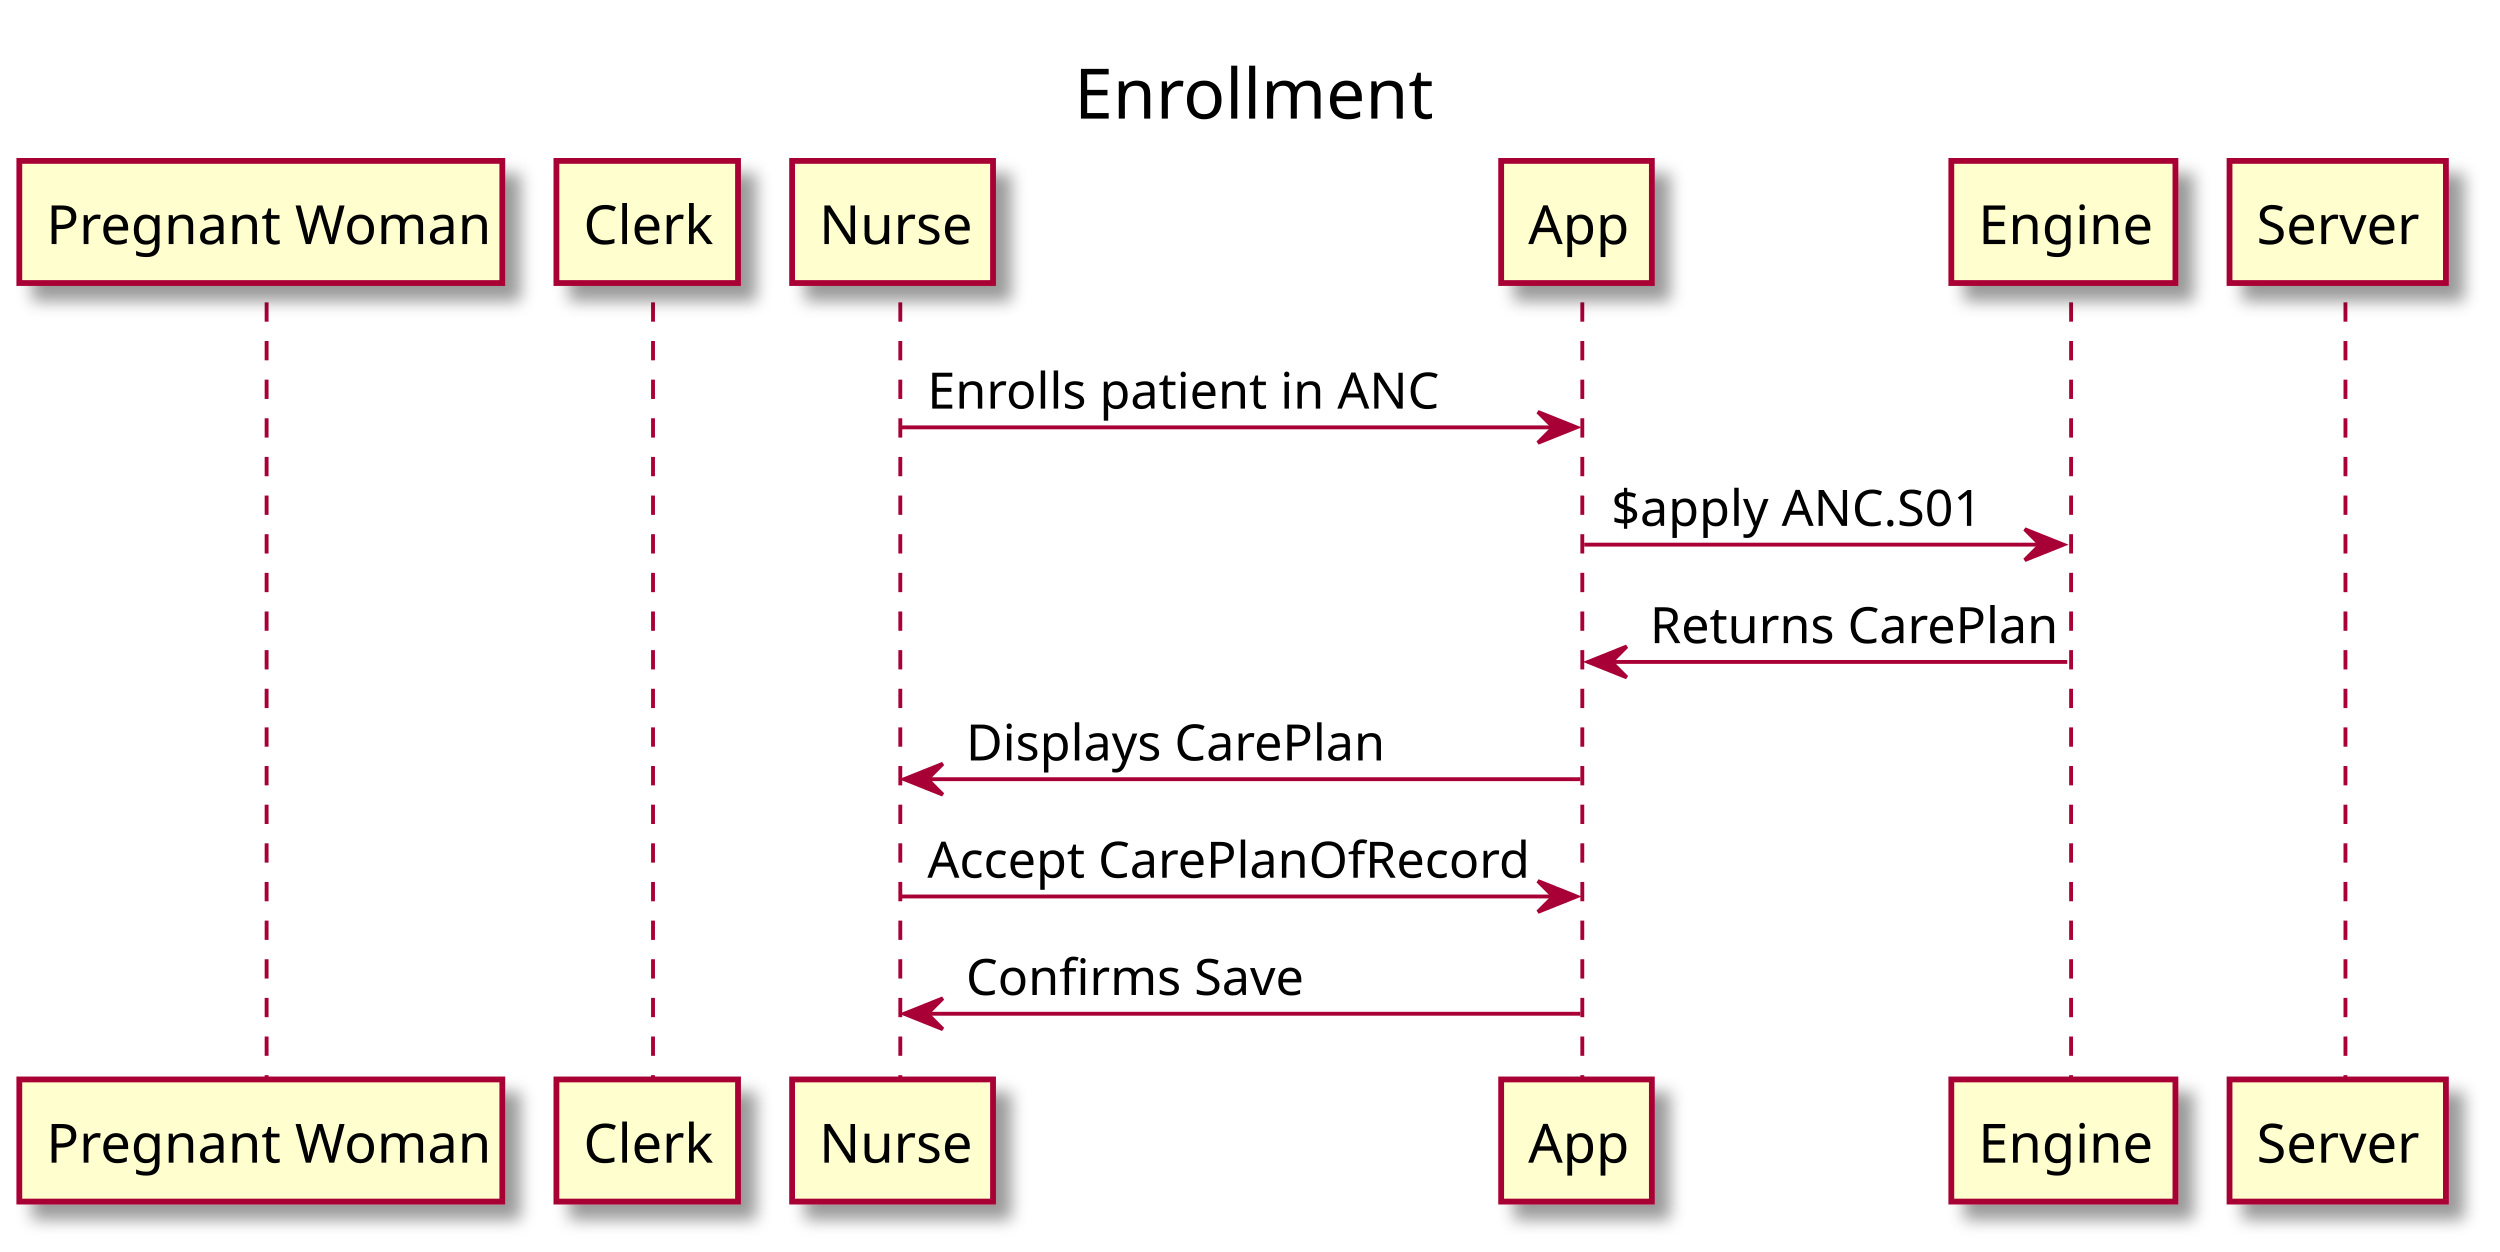
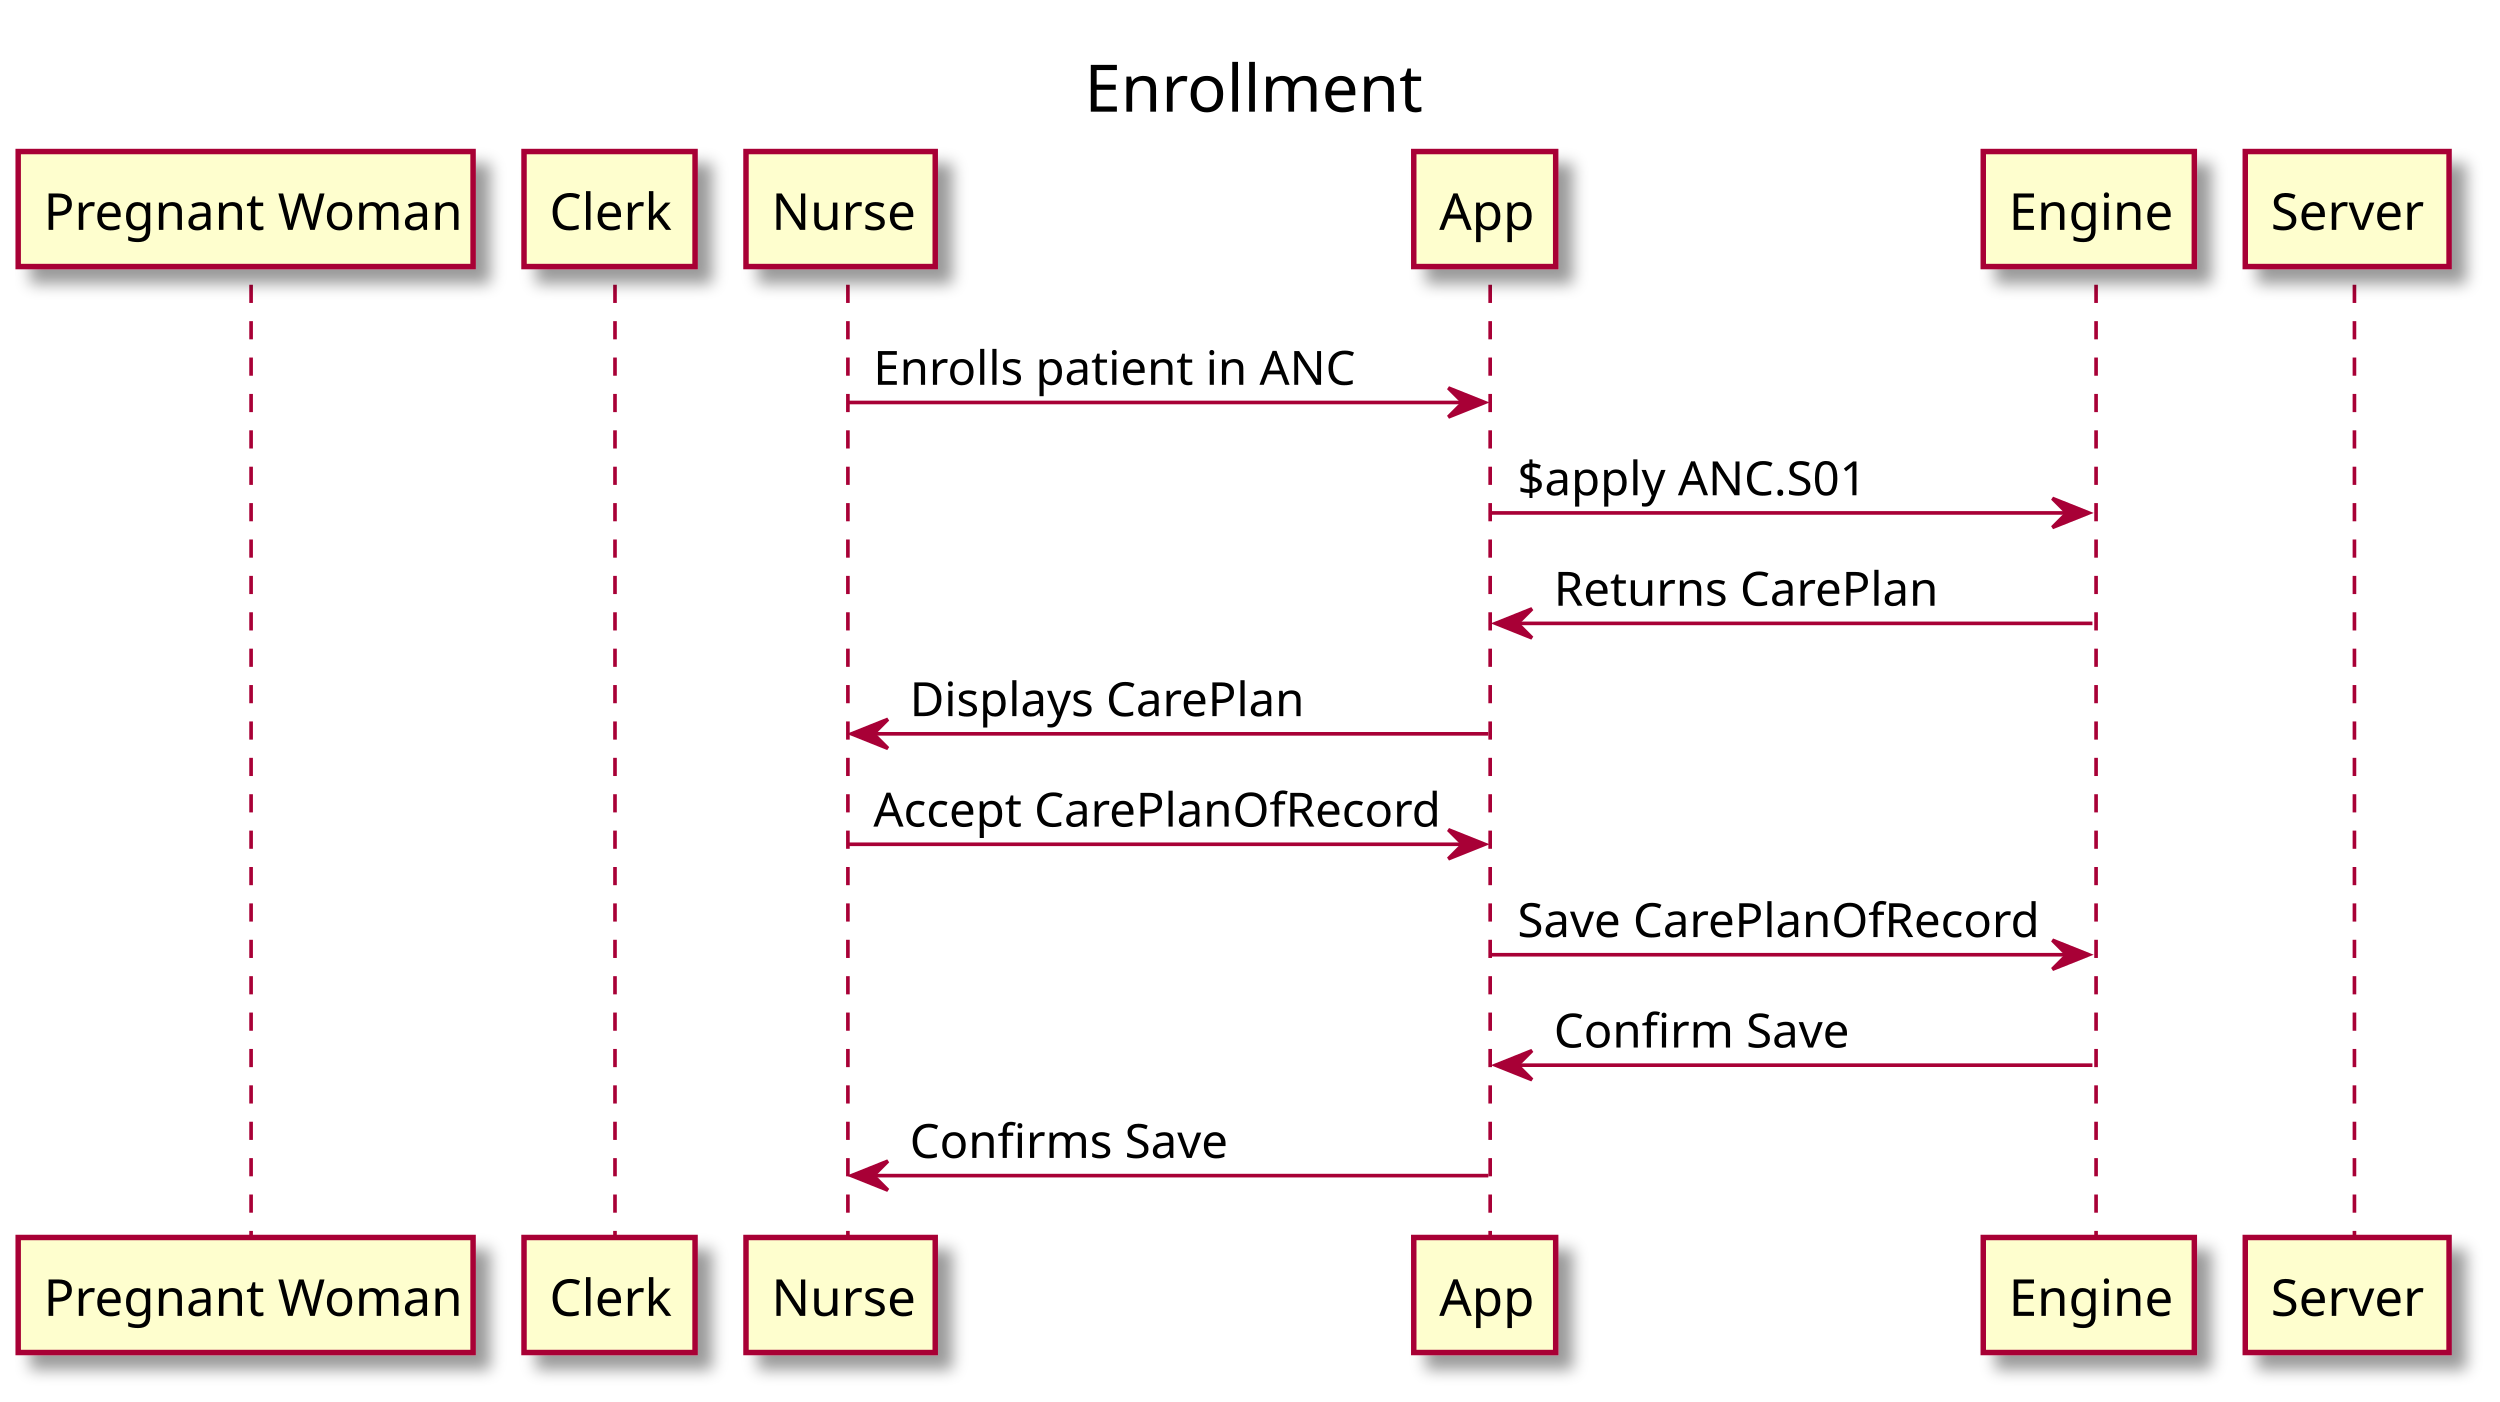
- <svg xmlns="http://www.w3.org/2000/svg" contentScriptType="application/ecmascript" contentStyleType="text/css" height="324px" preserveAspectRatio="none" style="width:647px;height:324px;background:#FFFFFF;" version="1.1" viewBox="0 0 647 324" width="647px" zoomAndPan="magnify">
+ <svg xmlns="http://www.w3.org/2000/svg" contentScriptType="application/ecmascript" contentStyleType="text/css" height="385px" preserveAspectRatio="none" style="width:687px;height:385px;background:#FFFFFF;" version="1.1" viewBox="0 0 687 385" width="687px" zoomAndPan="magnify">
  <defs>
-     <filter height="300%" id="f1k84fgx737nbq" width="300%" x="-1" y="-1">
+     <filter height="300%" id="f1ng6d03umobh6" width="300%" x="-1" y="-1">
      <feGaussianBlur result="blurOut" stdDeviation="2.0" />
      <feColorMatrix in="blurOut" result="blurOut2" type="matrix" values="0 0 0 0 0 0 0 0 0 0 0 0 0 0 0 0 0 0 .4 0" />
      <feOffset dx="4.0" dy="4.0" in="blurOut2" result="blurOut3" />
      <feBlend in="SourceGraphic" in2="blurOut3" mode="normal" />
    </filter>
  </defs>
  <g>
-     <text fill="#000000" font-family="sans-serif" font-size="18" lengthAdjust="spacing" textLength="86" x="278" y="30.686">Enrollment</text>
-     <line style="stroke:#A80036;stroke-width:1.0;stroke-dasharray:5.0,5.0;" x1="69" x2="69" y1="78.25" y2="280.359" />
-     <line style="stroke:#A80036;stroke-width:1.0;stroke-dasharray:5.0,5.0;" x1="169" x2="169" y1="78.25" y2="280.359" />
-     <line style="stroke:#A80036;stroke-width:1.0;stroke-dasharray:5.0,5.0;" x1="233" x2="233" y1="78.25" y2="280.359" />
-     <line style="stroke:#A80036;stroke-width:1.0;stroke-dasharray:5.0,5.0;" x1="409.5" x2="409.5" y1="78.25" y2="280.359" />
-     <line style="stroke:#A80036;stroke-width:1.0;stroke-dasharray:5.0,5.0;" x1="536" x2="536" y1="78.25" y2="280.359" />
-     <line style="stroke:#A80036;stroke-width:1.0;stroke-dasharray:5.0,5.0;" x1="607" x2="607" y1="78.25" y2="280.359" />
-     <rect fill="#FEFECE" filter="url(#f1k84fgx737nbq)" height="31.609" style="stroke:#A80036;stroke-width:1.5;" width="125" x="5" y="41.641" />
+     <text fill="#000000" font-family="sans-serif" font-size="18" lengthAdjust="spacing" textLength="86" x="298" y="30.686">Enrollment</text>
+     <line style="stroke:#A80036;stroke-width:1.0;stroke-dasharray:5.0,5.0;" x1="69" x2="69" y1="78.25" y2="341.062" />
+     <line style="stroke:#A80036;stroke-width:1.0;stroke-dasharray:5.0,5.0;" x1="169" x2="169" y1="78.25" y2="341.062" />
+     <line style="stroke:#A80036;stroke-width:1.0;stroke-dasharray:5.0,5.0;" x1="233" x2="233" y1="78.25" y2="341.062" />
+     <line style="stroke:#A80036;stroke-width:1.0;stroke-dasharray:5.0,5.0;" x1="409.5" x2="409.5" y1="78.25" y2="341.062" />
+     <line style="stroke:#A80036;stroke-width:1.0;stroke-dasharray:5.0,5.0;" x1="576" x2="576" y1="78.25" y2="341.062" />
+     <line style="stroke:#A80036;stroke-width:1.0;stroke-dasharray:5.0,5.0;" x1="647" x2="647" y1="78.25" y2="341.062" />
+     <rect fill="#FEFECE" filter="url(#f1ng6d03umobh6)" height="31.609" style="stroke:#A80036;stroke-width:1.5;" width="125" x="5" y="41.641" />
    <text fill="#000000" font-family="sans-serif" font-size="14" lengthAdjust="spacing" textLength="111" x="12" y="63.174">Pregnant Woman</text>
-     <rect fill="#FEFECE" filter="url(#f1k84fgx737nbq)" height="31.609" style="stroke:#A80036;stroke-width:1.5;" width="125" x="5" y="279.359" />
-     <text fill="#000000" font-family="sans-serif" font-size="14" lengthAdjust="spacing" textLength="111" x="12" y="300.893">Pregnant Woman</text>
-     <rect fill="#FEFECE" filter="url(#f1k84fgx737nbq)" height="31.609" style="stroke:#A80036;stroke-width:1.5;" width="47" x="144" y="41.641" />
+     <rect fill="#FEFECE" filter="url(#f1ng6d03umobh6)" height="31.609" style="stroke:#A80036;stroke-width:1.5;" width="125" x="5" y="340.062" />
+     <text fill="#000000" font-family="sans-serif" font-size="14" lengthAdjust="spacing" textLength="111" x="12" y="361.596">Pregnant Woman</text>
+     <rect fill="#FEFECE" filter="url(#f1ng6d03umobh6)" height="31.609" style="stroke:#A80036;stroke-width:1.5;" width="47" x="144" y="41.641" />
    <text fill="#000000" font-family="sans-serif" font-size="14" lengthAdjust="spacing" textLength="33" x="151" y="63.174">Clerk</text>
-     <rect fill="#FEFECE" filter="url(#f1k84fgx737nbq)" height="31.609" style="stroke:#A80036;stroke-width:1.5;" width="47" x="144" y="279.359" />
-     <text fill="#000000" font-family="sans-serif" font-size="14" lengthAdjust="spacing" textLength="33" x="151" y="300.893">Clerk</text>
-     <rect fill="#FEFECE" filter="url(#f1k84fgx737nbq)" height="31.609" style="stroke:#A80036;stroke-width:1.5;" width="52" x="205" y="41.641" />
+     <rect fill="#FEFECE" filter="url(#f1ng6d03umobh6)" height="31.609" style="stroke:#A80036;stroke-width:1.5;" width="47" x="144" y="340.062" />
+     <text fill="#000000" font-family="sans-serif" font-size="14" lengthAdjust="spacing" textLength="33" x="151" y="361.596">Clerk</text>
+     <rect fill="#FEFECE" filter="url(#f1ng6d03umobh6)" height="31.609" style="stroke:#A80036;stroke-width:1.5;" width="52" x="205" y="41.641" />
    <text fill="#000000" font-family="sans-serif" font-size="14" lengthAdjust="spacing" textLength="38" x="212" y="63.174">Nurse</text>
-     <rect fill="#FEFECE" filter="url(#f1k84fgx737nbq)" height="31.609" style="stroke:#A80036;stroke-width:1.5;" width="52" x="205" y="279.359" />
-     <text fill="#000000" font-family="sans-serif" font-size="14" lengthAdjust="spacing" textLength="38" x="212" y="300.893">Nurse</text>
-     <rect fill="#FEFECE" filter="url(#f1k84fgx737nbq)" height="31.609" style="stroke:#A80036;stroke-width:1.5;" width="39" x="388.5" y="41.641" />
+     <rect fill="#FEFECE" filter="url(#f1ng6d03umobh6)" height="31.609" style="stroke:#A80036;stroke-width:1.5;" width="52" x="205" y="340.062" />
+     <text fill="#000000" font-family="sans-serif" font-size="14" lengthAdjust="spacing" textLength="38" x="212" y="361.596">Nurse</text>
+     <rect fill="#FEFECE" filter="url(#f1ng6d03umobh6)" height="31.609" style="stroke:#A80036;stroke-width:1.5;" width="39" x="388.5" y="41.641" />
    <text fill="#000000" font-family="sans-serif" font-size="14" lengthAdjust="spacing" textLength="25" x="395.5" y="63.174">App</text>
-     <rect fill="#FEFECE" filter="url(#f1k84fgx737nbq)" height="31.609" style="stroke:#A80036;stroke-width:1.5;" width="39" x="388.5" y="279.359" />
-     <text fill="#000000" font-family="sans-serif" font-size="14" lengthAdjust="spacing" textLength="25" x="395.5" y="300.893">App</text>
-     <rect fill="#FEFECE" filter="url(#f1k84fgx737nbq)" height="31.609" style="stroke:#A80036;stroke-width:1.5;" width="58" x="505" y="41.641" />
-     <text fill="#000000" font-family="sans-serif" font-size="14" lengthAdjust="spacing" textLength="44" x="512" y="63.174">Engine</text>
-     <rect fill="#FEFECE" filter="url(#f1k84fgx737nbq)" height="31.609" style="stroke:#A80036;stroke-width:1.5;" width="58" x="505" y="279.359" />
-     <text fill="#000000" font-family="sans-serif" font-size="14" lengthAdjust="spacing" textLength="44" x="512" y="300.893">Engine</text>
-     <rect fill="#FEFECE" filter="url(#f1k84fgx737nbq)" height="31.609" style="stroke:#A80036;stroke-width:1.5;" width="56" x="577" y="41.641" />
-     <text fill="#000000" font-family="sans-serif" font-size="14" lengthAdjust="spacing" textLength="42" x="584" y="63.174">Server</text>
-     <rect fill="#FEFECE" filter="url(#f1k84fgx737nbq)" height="31.609" style="stroke:#A80036;stroke-width:1.5;" width="56" x="577" y="279.359" />
-     <text fill="#000000" font-family="sans-serif" font-size="14" lengthAdjust="spacing" textLength="42" x="584" y="300.893">Server</text>
+     <rect fill="#FEFECE" filter="url(#f1ng6d03umobh6)" height="31.609" style="stroke:#A80036;stroke-width:1.5;" width="39" x="388.5" y="340.062" />
+     <text fill="#000000" font-family="sans-serif" font-size="14" lengthAdjust="spacing" textLength="25" x="395.5" y="361.596">App</text>
+     <rect fill="#FEFECE" filter="url(#f1ng6d03umobh6)" height="31.609" style="stroke:#A80036;stroke-width:1.5;" width="58" x="545" y="41.641" />
+     <text fill="#000000" font-family="sans-serif" font-size="14" lengthAdjust="spacing" textLength="44" x="552" y="63.174">Engine</text>
+     <rect fill="#FEFECE" filter="url(#f1ng6d03umobh6)" height="31.609" style="stroke:#A80036;stroke-width:1.5;" width="58" x="545" y="340.062" />
+     <text fill="#000000" font-family="sans-serif" font-size="14" lengthAdjust="spacing" textLength="44" x="552" y="361.596">Engine</text>
+     <rect fill="#FEFECE" filter="url(#f1ng6d03umobh6)" height="31.609" style="stroke:#A80036;stroke-width:1.5;" width="56" x="617" y="41.641" />
+     <text fill="#000000" font-family="sans-serif" font-size="14" lengthAdjust="spacing" textLength="42" x="624" y="63.174">Server</text>
+     <rect fill="#FEFECE" filter="url(#f1ng6d03umobh6)" height="31.609" style="stroke:#A80036;stroke-width:1.5;" width="56" x="617" y="340.062" />
+     <text fill="#000000" font-family="sans-serif" font-size="14" lengthAdjust="spacing" textLength="42" x="624" y="361.596">Server</text>
    <polygon fill="#A80036" points="398,106.602,408,110.602,398,114.602,402,110.602" style="stroke:#A80036;stroke-width:1.0;" />
    <line style="stroke:#A80036;stroke-width:1.0;" x1="233" x2="404" y1="110.602" y2="110.602" />
    <text fill="#000000" font-family="sans-serif" font-size="13" lengthAdjust="spacing" textLength="128" x="240" y="105.745">Enrolls patient in ANC</text>
-     <polygon fill="#A80036" points="524,136.953,534,140.953,524,144.953,528,140.953" style="stroke:#A80036;stroke-width:1.0;" />
-     <line style="stroke:#A80036;stroke-width:1.0;" x1="410" x2="530" y1="140.953" y2="140.953" />
+     <polygon fill="#A80036" points="564,136.953,574,140.953,564,144.953,568,140.953" style="stroke:#A80036;stroke-width:1.0;" />
+     <line style="stroke:#A80036;stroke-width:1.0;" x1="410" x2="570" y1="140.953" y2="140.953" />
    <text fill="#000000" font-family="sans-serif" font-size="13" lengthAdjust="spacing" textLength="96" x="417" y="136.097">$apply ANC.S01</text>
    <polygon fill="#A80036" points="421,167.305,411,171.305,421,175.305,417,171.305" style="stroke:#A80036;stroke-width:1.0;" />
-     <line style="stroke:#A80036;stroke-width:1.0;" x1="415" x2="535" y1="171.305" y2="171.305" />
+     <line style="stroke:#A80036;stroke-width:1.0;" x1="415" x2="575" y1="171.305" y2="171.305" />
    <text fill="#000000" font-family="sans-serif" font-size="13" lengthAdjust="spacing" textLength="102" x="427" y="166.448">Returns CarePlan</text>
    <polygon fill="#A80036" points="244,197.656,234,201.656,244,205.656,240,201.656" style="stroke:#A80036;stroke-width:1.0;" />
    <line style="stroke:#A80036;stroke-width:1.0;" x1="238" x2="409" y1="201.656" y2="201.656" />
    <text fill="#000000" font-family="sans-serif" font-size="13" lengthAdjust="spacing" textLength="107" x="250" y="196.8">Displays CarePlan</text>
    <polygon fill="#A80036" points="398,228.008,408,232.008,398,236.008,402,232.008" style="stroke:#A80036;stroke-width:1.0;" />
    <line style="stroke:#A80036;stroke-width:1.0;" x1="233" x2="404" y1="232.008" y2="232.008" />
    <text fill="#000000" font-family="sans-serif" font-size="13" lengthAdjust="spacing" textLength="153" x="240" y="227.151">Accept CarePlanOfRecord</text>
-     <polygon fill="#A80036" points="244,258.359,234,262.359,244,266.359,240,262.359" style="stroke:#A80036;stroke-width:1.0;" />
-     <line style="stroke:#A80036;stroke-width:1.0;" x1="238" x2="409" y1="262.359" y2="262.359" />
-     <text fill="#000000" font-family="sans-serif" font-size="13" lengthAdjust="spacing" textLength="86" x="250" y="257.503">Confirms Save</text>
+     <polygon fill="#A80036" points="564,258.359,574,262.359,564,266.359,568,262.359" style="stroke:#A80036;stroke-width:1.0;" />
+     <line style="stroke:#A80036;stroke-width:1.0;" x1="410" x2="570" y1="262.359" y2="262.359" />
+     <text fill="#000000" font-family="sans-serif" font-size="13" lengthAdjust="spacing" textLength="142" x="417" y="257.503">Save CarePlanOfRecord</text>
+     <polygon fill="#A80036" points="421,288.711,411,292.711,421,296.711,417,292.711" style="stroke:#A80036;stroke-width:1.0;" />
+     <line style="stroke:#A80036;stroke-width:1.0;" x1="415" x2="575" y1="292.711" y2="292.711" />
+     <text fill="#000000" font-family="sans-serif" font-size="13" lengthAdjust="spacing" textLength="79" x="427" y="287.854">Confirm Save</text>
+     <polygon fill="#A80036" points="244,319.062,234,323.062,244,327.062,240,323.062" style="stroke:#A80036;stroke-width:1.0;" />
+     <line style="stroke:#A80036;stroke-width:1.0;" x1="238" x2="409" y1="323.062" y2="323.062" />
+     <text fill="#000000" font-family="sans-serif" font-size="13" lengthAdjust="spacing" textLength="86" x="250" y="318.206">Confirms Save</text>
  </g>
</svg>
